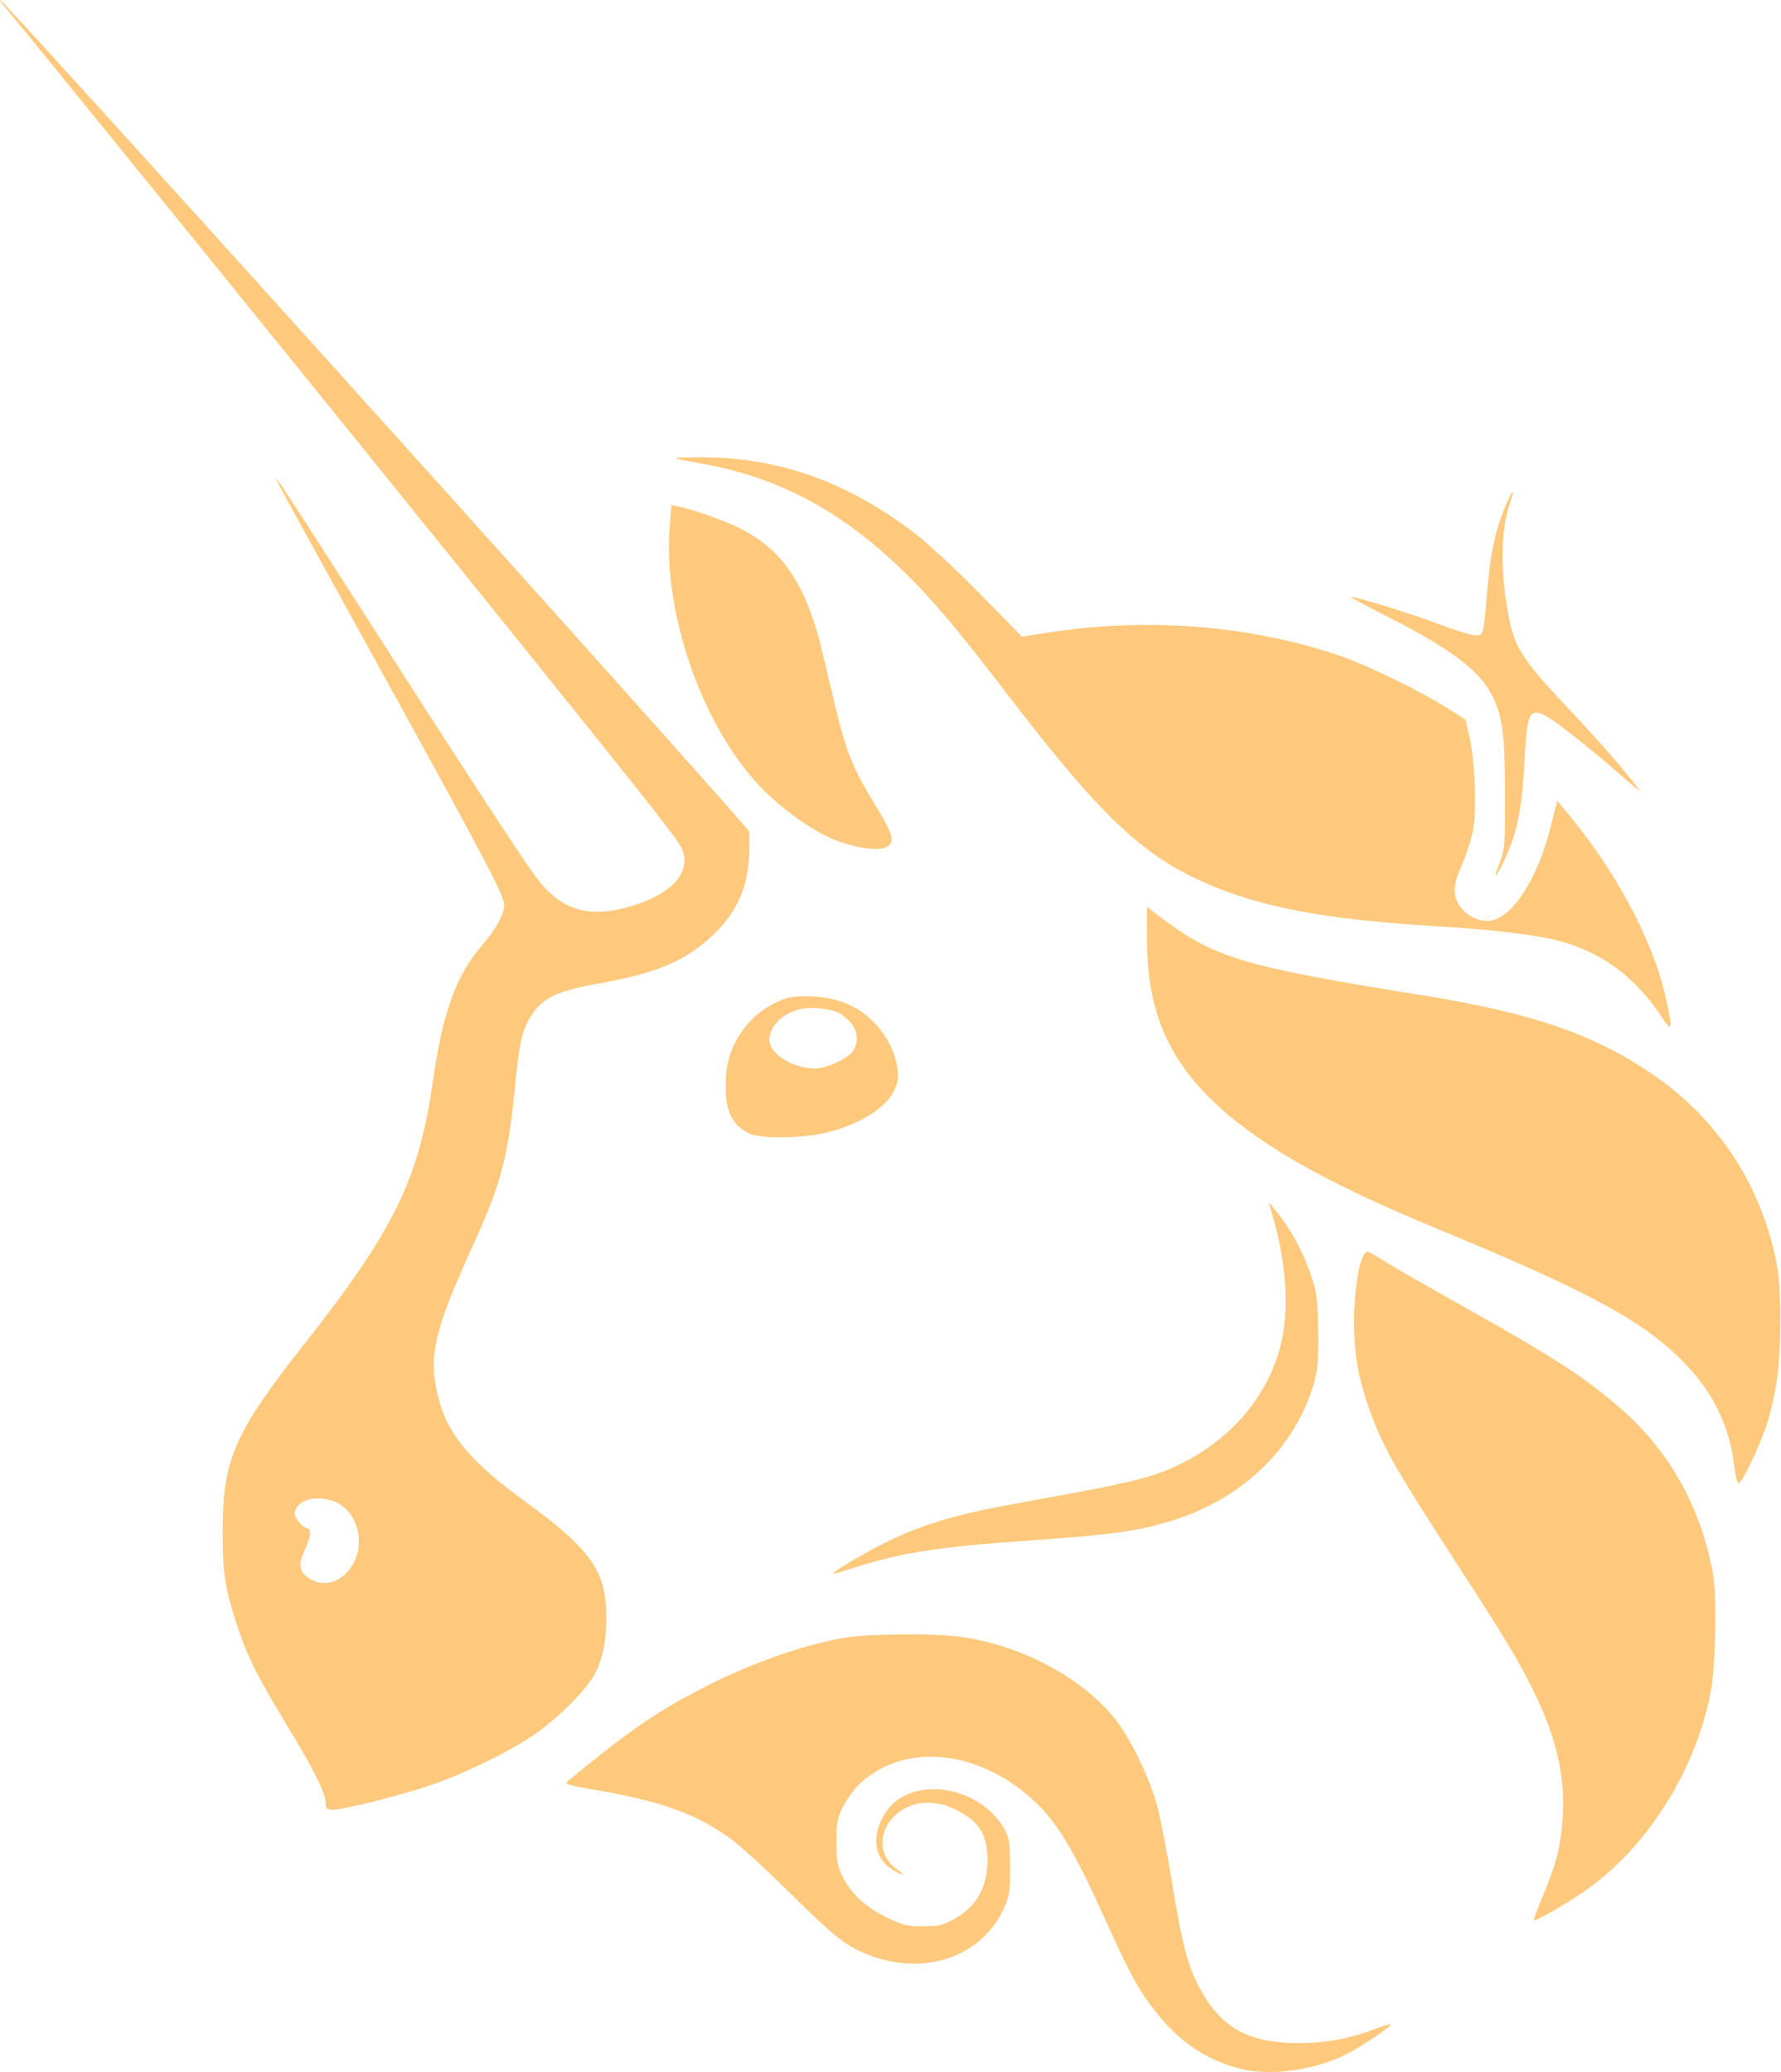
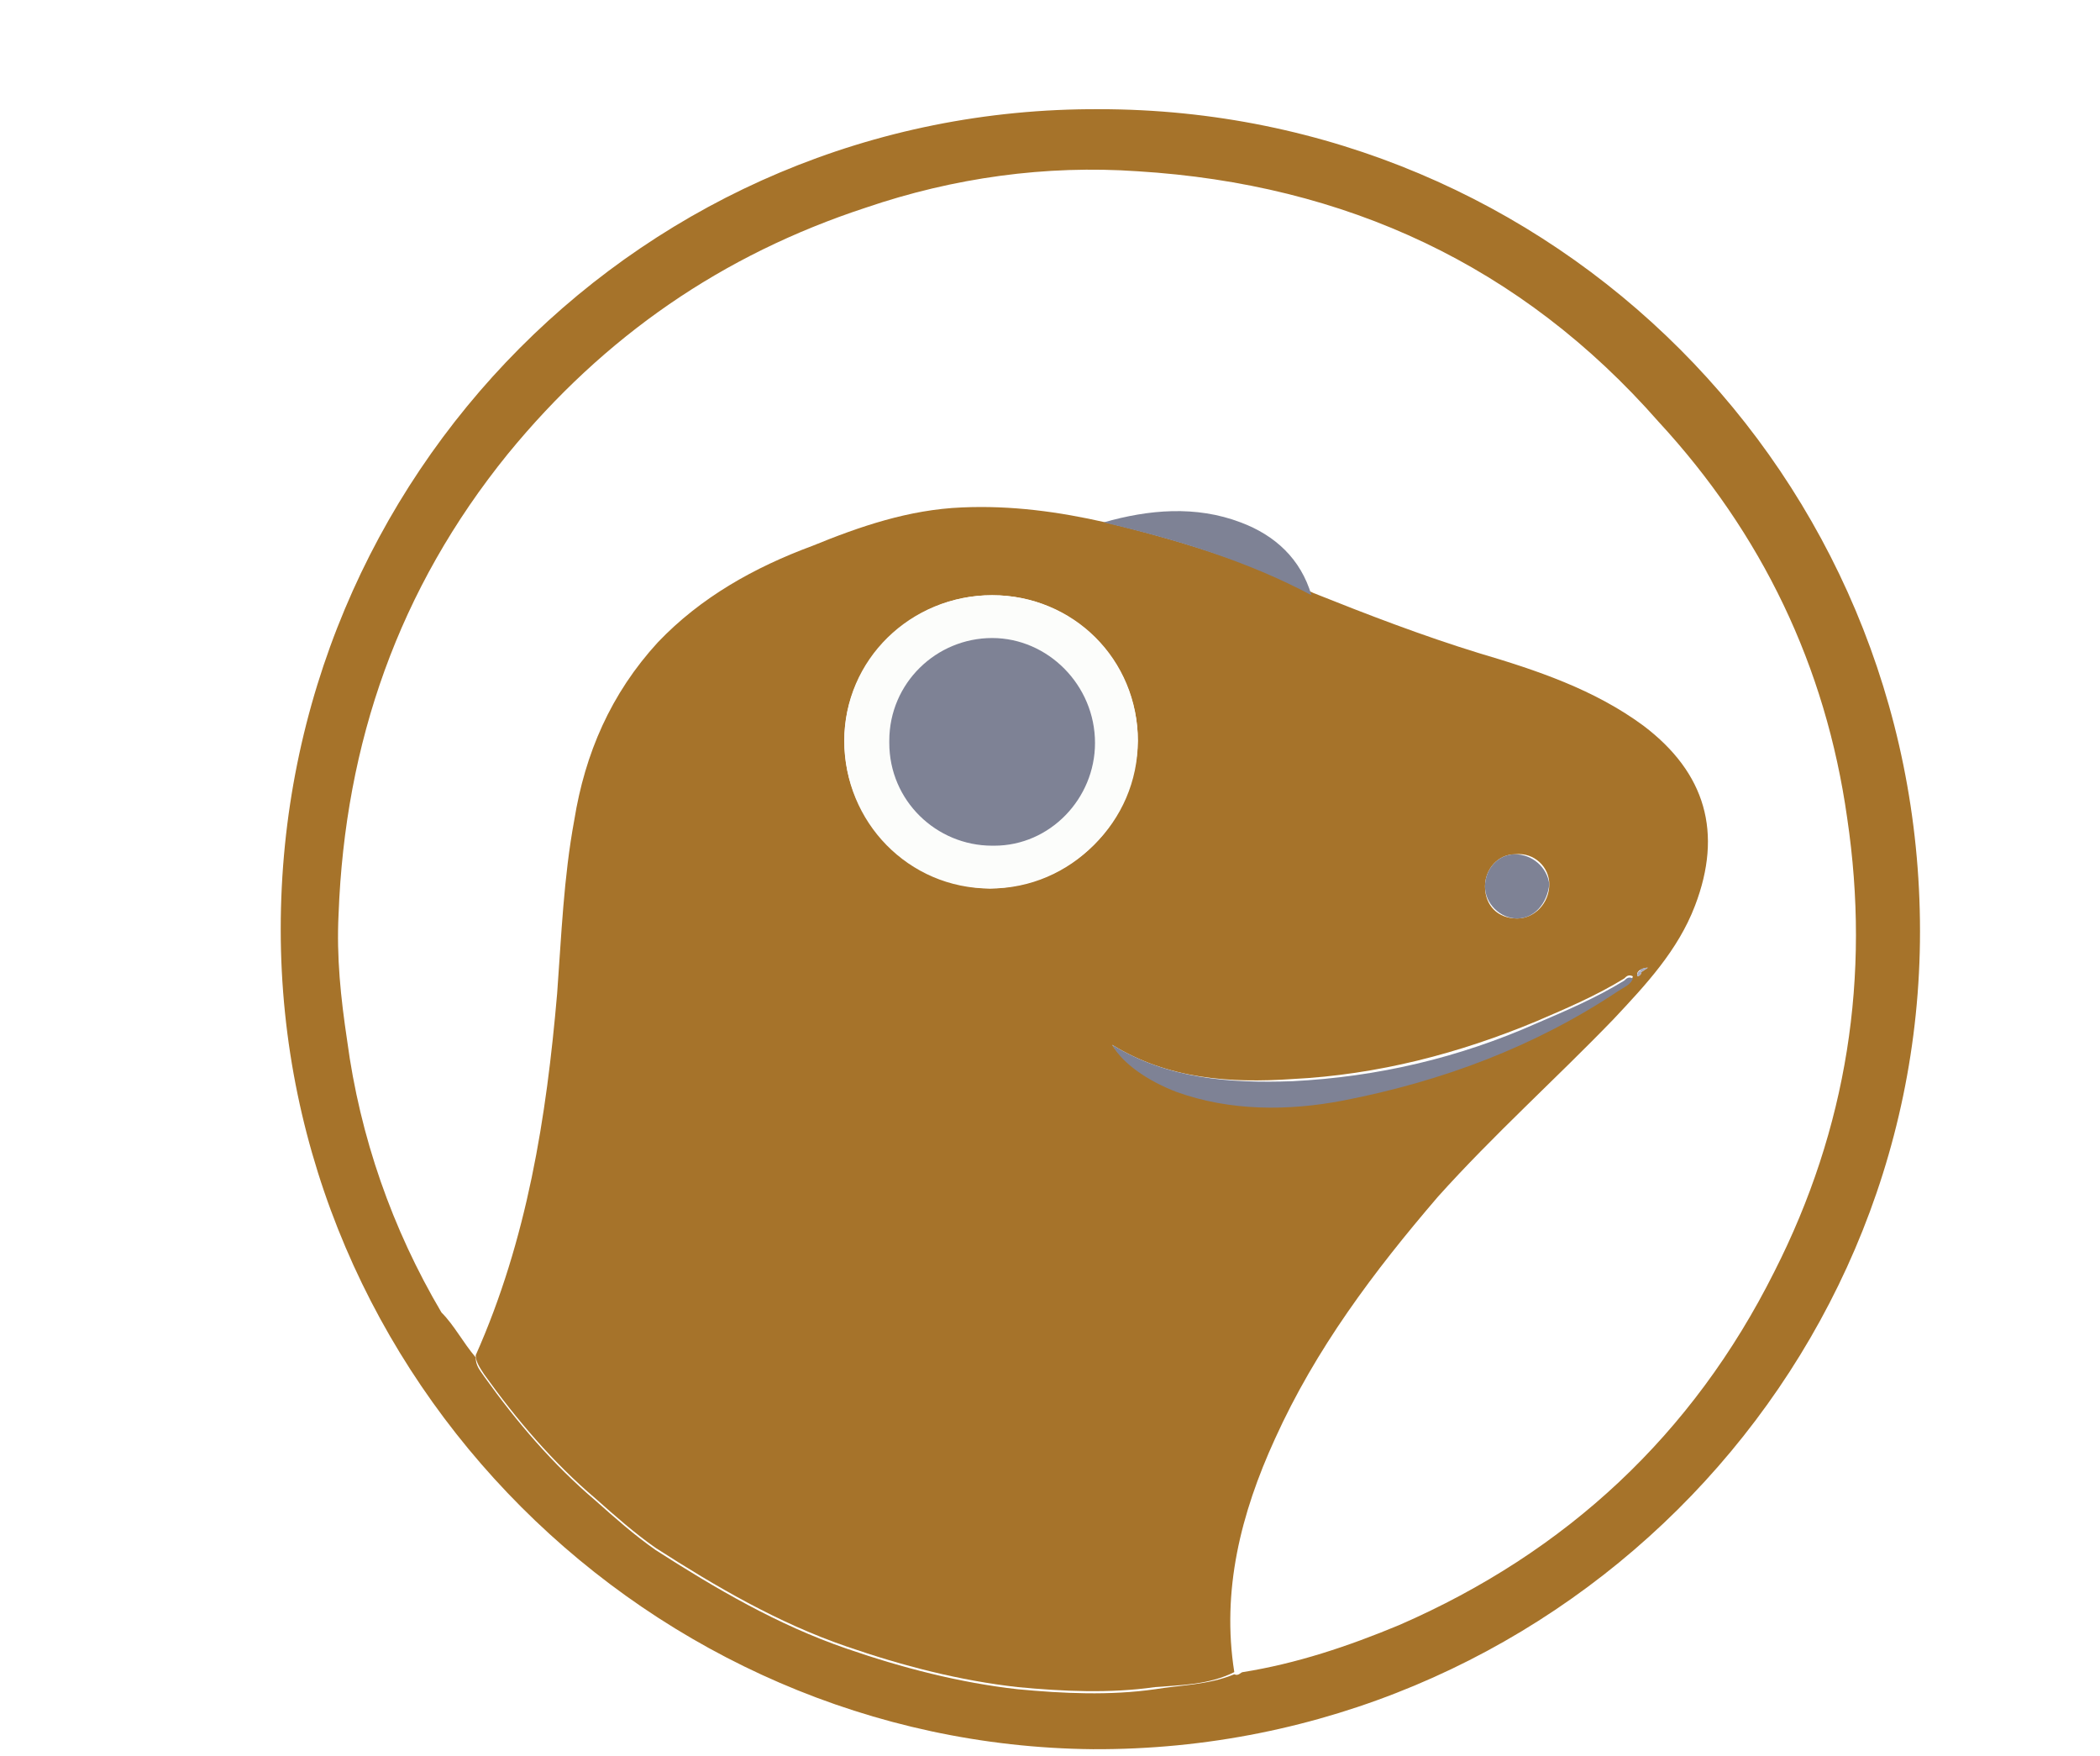
- <svg xmlns="http://www.w3.org/2000/svg" width="116" height="135" viewBox="0 0 116 135" fill="none">
-   <path fill-rule="evenodd" clip-rule="evenodd" d="M0.236 0.353C0.926 1.124 22.927 28.273 33.179 41.003C42.569 52.663 44.2 54.737 44.447 55.334C45.078 56.861 43.714 58.32 40.924 59.102C38.257 59.849 36.469 59.253 34.886 57.092C33.804 55.615 30.025 49.82 23.862 40.189C20.926 35.602 18.394 31.686 18.235 31.487L17.946 31.125L18.135 31.517C18.239 31.732 20.641 36.107 23.472 41.238C31.703 56.155 32.859 58.343 32.852 58.992C32.847 59.582 32.31 60.545 31.385 61.622C29.698 63.588 28.858 65.925 28.203 70.481C27.288 76.838 25.669 80.152 19.889 87.493C15.23 93.411 14.515 95.047 14.51 99.802C14.507 102.538 14.668 103.555 15.498 106.061C16.117 107.928 16.819 109.324 18.657 112.338C20.389 115.178 21.224 116.849 21.224 117.477C21.224 117.859 21.282 117.912 21.703 117.912C22.418 117.912 26.341 116.919 28.203 116.266C30.369 115.508 33.075 114.187 34.689 113.101C36.263 112.042 38.103 110.225 38.736 109.104C39.312 108.085 39.582 106.533 39.493 104.757C39.365 102.227 38.25 100.759 34.252 97.854C30.729 95.295 29.241 93.553 28.616 91.257C27.855 88.456 28.207 86.861 30.888 80.984C32.633 77.157 33.11 75.355 33.54 70.947C33.819 68.089 33.998 67.232 34.497 66.37C35.263 65.045 36.182 64.583 39.067 64.071C42.745 63.418 44.634 62.623 46.385 60.995C48.082 59.416 48.824 57.654 48.827 55.193L48.828 54.174L47.8 52.998C40.49 44.643 0.237 0 0.013 0C-0.037 0 0.063 0.159 0.236 0.353ZM44.023 29.856C44.023 29.891 44.529 30.003 45.147 30.103C50.518 30.979 54.667 33.133 58.891 37.24C60.721 39.02 62.381 40.985 65.576 45.158C71.698 53.153 74.402 55.728 78.593 57.554C82.265 59.155 86.45 59.925 93.887 60.368C97.104 60.559 99.935 60.895 101.398 61.258C104.27 61.971 106.506 63.592 108.241 66.217C108.962 67.309 109.008 67.139 108.553 65.059C107.726 61.281 105.207 56.594 101.912 52.705L101.465 52.178L101.036 53.881C100.197 57.209 98.613 59.707 97.168 59.981C96.507 60.106 95.609 59.714 95.172 59.109C94.632 58.361 94.652 57.702 95.255 56.349C95.558 55.67 95.889 54.624 95.992 54.025C96.227 52.654 96.102 49.561 95.75 48.02L95.491 46.883L94.223 46.087C92.535 45.025 89.25 43.416 87.55 42.817C81.704 40.756 74.865 40.188 68.296 41.215L66.59 41.481L63.875 38.714C62.383 37.192 60.501 35.438 59.695 34.816C55.273 31.407 50.78 29.796 45.69 29.793C44.773 29.792 44.023 29.82 44.023 29.856ZM98.031 33.115C97.411 34.638 97.106 36.085 96.911 38.433C96.663 41.401 96.665 41.395 96.139 41.395C95.893 41.395 94.843 41.074 93.805 40.681C92.025 40.008 88.411 38.886 88.023 38.886C87.925 38.886 88.998 39.469 90.406 40.182C94.491 42.249 96.397 43.681 97.212 45.296C97.898 46.656 98.055 47.827 98.065 51.665C98.074 55.037 98.052 55.33 97.728 56.173C97.239 57.443 97.452 57.295 98.066 55.938C98.922 54.047 99.166 52.757 99.371 49.034C99.546 45.848 99.722 45.776 102.355 47.808C103.242 48.493 104.666 49.672 105.519 50.43C106.372 51.187 106.968 51.669 106.843 51.501C106.012 50.383 104.184 48.273 102.584 46.582C99.119 42.923 98.681 42.248 98.254 39.905C97.742 37.1 97.794 34.465 98.394 32.744C98.777 31.646 98.525 31.904 98.031 33.115ZM43.631 34.417C43.226 39.884 45.648 46.975 49.295 50.999C50.496 52.323 52.388 53.771 53.843 54.479C55.167 55.122 56.904 55.477 57.596 55.246C58.374 54.985 58.286 54.504 57.111 52.585C55.483 49.927 55.101 48.953 54.245 45.266C53.82 43.439 53.378 41.626 53.262 41.238C52.183 37.618 50.775 35.717 48.218 34.425C47.221 33.922 45.196 33.202 44.232 33.008L43.743 32.91L43.631 34.417ZM74.734 61.175C74.739 65.584 75.942 68.653 78.781 71.495C81.686 74.402 86.132 76.961 93.732 80.098C103.879 84.286 107.365 86.212 110.035 89.107C111.739 90.953 112.73 93.101 113.001 95.534C113.066 96.119 113.189 96.613 113.274 96.632C113.485 96.679 114.639 94.282 115.133 92.774C115.353 92.1 115.638 90.865 115.764 90.03C116.084 87.931 116.077 83.842 115.752 82.237C114.714 77.105 111.873 72.83 107.564 69.916C103.767 67.348 99.734 65.976 92.646 64.84C80.895 62.957 79.079 62.408 75.469 59.646L74.732 59.083L74.734 61.175ZM50.411 65.395C48.668 66.275 47.434 68.12 47.313 70.026C47.177 72.172 47.547 73.162 48.733 73.819C49.487 74.236 52.547 74.177 54.176 73.715C56.502 73.055 58.081 71.907 58.431 70.622C58.712 69.596 58.191 68.032 57.181 66.87C56.032 65.546 54.535 64.915 52.55 64.915C51.535 64.915 51.224 64.984 50.411 65.395ZM54.812 66.083C55.808 66.743 56.106 67.711 55.557 68.503C55.216 68.995 53.856 69.615 53.114 69.617C51.813 69.62 50.373 68.816 50.162 67.969C49.934 67.05 50.957 65.956 52.259 65.727C53.083 65.581 54.314 65.753 54.812 66.083ZM82.888 79.105C83.823 82.197 84.027 85.417 83.434 87.697C82.618 90.834 80.433 93.521 77.373 95.147C75.326 96.234 74.201 96.522 66.822 97.846C62.141 98.686 60.001 99.325 57.361 100.673C55.928 101.405 54.072 102.534 54.29 102.542C54.35 102.544 54.943 102.372 55.608 102.16C58.805 101.14 61.142 100.78 67.365 100.349C72.349 100.003 73.945 99.786 76.087 99.162C80.78 97.796 84.288 94.504 85.574 90.26C85.84 89.382 85.899 88.778 85.897 86.967C85.896 85.615 85.815 84.444 85.688 83.966C85.203 82.135 84.245 80.221 83.177 78.948L82.651 78.321L82.888 79.105ZM88.883 81.731C88.537 82.166 88.226 84.228 88.226 86.081C88.226 88.213 88.473 89.667 89.183 91.701C90.057 94.205 90.774 95.478 94.896 101.841C98.204 106.947 98.894 108.091 99.945 110.229C101.401 113.188 101.986 115.71 101.827 118.35C101.716 120.213 101.411 121.436 100.549 123.479C100.185 124.341 99.911 125.072 99.941 125.102C100.063 125.231 102.601 123.731 103.798 122.823C107.533 119.989 110.442 115.278 111.428 110.464C111.795 108.671 111.889 103.985 111.589 102.389C110.799 98.18 108.775 94.562 105.699 91.862C103.32 89.775 101.293 88.453 95.441 85.178C93.221 83.935 90.907 82.607 90.299 82.227C89.054 81.449 89.096 81.464 88.883 81.731ZM21.999 97.927C23.278 98.575 23.791 100.498 23.041 101.836C22.355 103.061 21.184 103.482 20.181 102.864C19.477 102.43 19.406 101.953 19.89 100.919C20.25 100.148 20.296 99.567 19.995 99.567C19.767 99.567 19.207 98.916 19.207 98.65C19.207 97.702 20.762 97.299 21.999 97.927ZM54.957 106.716C52.102 107.228 48.601 108.492 45.468 110.145C42.565 111.676 40.818 112.893 37.016 116.033C36.752 116.251 36.906 116.301 38.858 116.635C43.204 117.376 45.597 118.266 47.823 119.969C48.42 120.426 50.095 121.972 51.545 123.404C54.288 126.114 55.053 126.729 56.353 127.274C60.056 128.827 63.908 127.59 65.402 124.369C65.773 123.567 65.814 123.3 65.814 121.676C65.814 120.123 65.767 119.784 65.476 119.235C64.335 117.079 61.337 115.977 59.141 116.905C58.324 117.25 57.735 117.853 57.365 118.722C56.808 120.031 57.109 121.176 58.184 121.839C58.874 122.265 59.073 122.224 58.433 121.788C57.187 120.939 57.189 119.242 58.438 118.18C59.696 117.11 61.554 117.23 63.218 118.489C63.999 119.08 64.341 119.905 64.341 121.204C64.341 122.982 63.63 124.225 62.142 125.05C61.438 125.44 61.144 125.508 60.153 125.51C59.132 125.512 58.843 125.442 57.795 124.938C56.416 124.275 55.429 123.357 54.879 122.224C54.561 121.569 54.498 121.208 54.496 120.029C54.495 118.804 54.551 118.501 54.923 117.733C55.159 117.247 55.657 116.564 56.031 116.216C58.768 113.665 63.211 113.915 66.785 116.82C68.645 118.332 69.775 120.104 71.939 124.903C73.638 128.672 74.184 129.668 75.366 131.153C76.879 133.055 78.618 134.22 80.781 134.781C82.747 135.291 85.729 134.883 87.77 133.825C88.781 133.301 90.756 131.962 90.597 131.909C90.51 131.88 90.067 132.004 89.613 132.184C88.067 132.801 86.375 133.12 84.659 133.119C81.296 133.117 79.501 132.098 78.094 129.391C77.362 127.982 77.024 126.66 76.362 122.616C76.059 120.762 75.637 118.575 75.424 117.756C74.929 115.845 73.585 113.099 72.528 111.836C70.284 109.154 66.351 107.123 62.444 106.628C60.654 106.401 56.441 106.451 54.957 106.716Z" fill="#FDA525" fill-opacity="0.6" />
+ <svg xmlns="http://www.w3.org/2000/svg" width="134" height="112" viewBox="0 0 134 112" fill="none">
+   <path fill-rule="evenodd" clip-rule="evenodd" d="M70.145 6.966C99.133 6.966 122.515 30.322 122.515 59.415C122.515 88.098 98.859 111.727 69.735 111.59C41.568 111.317 17.913 88.098 17.913 59.278C17.913 30.322 41.157 6.829 70.145 6.966ZM30.355 86.595C30.355 87.141 30.629 87.415 30.902 87.825C32.953 90.693 35.278 93.424 38.013 95.746C39.243 96.839 40.474 97.932 41.841 98.888C45.67 101.346 49.635 103.668 54.011 105.171C57.566 106.4 61.258 107.356 64.949 107.766C67.821 108.039 70.829 108.176 73.7 107.766C75.341 107.493 77.119 107.493 78.76 106.81C79.033 106.946 79.17 106.673 79.306 106.673C82.725 106.127 86.007 105.034 89.288 103.668C99.953 99.025 108.021 91.512 113.217 81.132C117.866 71.981 119.37 62.283 117.866 52.176C116.498 42.478 112.396 34.01 105.833 26.907C97.082 16.937 85.87 11.746 72.606 10.927C66.727 10.517 60.847 11.337 55.241 13.249C46.08 16.254 38.559 21.444 32.407 28.956C25.433 37.561 22.015 47.395 21.604 58.322C21.468 61.054 21.741 63.649 22.151 66.381C22.972 72.527 25.023 78.4 28.168 83.727C28.988 84.546 29.535 85.639 30.355 86.595Z" fill="#A6732A" />
+   <path fill-rule="evenodd" clip-rule="evenodd" d="M78.76 106.673C77.119 107.493 75.341 107.493 73.7 107.629C70.829 108.039 67.821 107.903 64.949 107.629C61.258 107.22 57.566 106.264 54.011 105.034C49.635 103.532 45.67 101.21 41.841 98.751C40.474 97.795 39.243 96.703 38.013 95.61C35.278 93.288 32.953 90.556 30.902 87.688C30.629 87.278 30.355 86.868 30.355 86.459C33.637 79.083 34.868 71.298 35.551 63.376C35.825 59.688 35.962 56 36.645 52.312C37.329 48.078 38.97 44.254 41.978 40.976C44.713 38.108 48.131 36.195 51.823 34.829C54.831 33.6 57.976 32.508 61.394 32.371C64.539 32.234 67.547 32.644 70.555 33.327C75.068 34.42 79.58 35.785 83.819 37.834C87.237 39.2 90.792 40.566 94.347 41.659C98.039 42.751 101.731 43.981 104.876 46.303C108.841 49.307 109.935 53.132 108.158 57.776C107.064 60.644 105.013 62.829 102.962 65.015C99.27 68.839 95.305 72.39 91.749 76.351C87.647 81.132 83.956 86.049 81.358 91.785C79.17 96.566 77.939 101.483 78.76 106.673ZM105.149 61.737C105.013 61.737 104.876 61.737 104.739 61.873C104.602 61.873 104.466 62.01 104.466 62.147C104.466 62.147 104.466 62.147 104.466 62.283C104.602 62.283 104.739 62.147 104.739 62.01L105.149 61.737C105.286 61.737 105.423 61.737 105.149 61.737C105.286 61.6 105.149 61.737 105.149 61.737ZM63.309 37.971C58.113 37.971 53.874 42.205 53.874 47.259C53.874 52.449 58.113 56.547 63.172 56.683C68.368 56.683 72.47 52.449 72.606 47.259C72.606 42.069 68.504 37.971 63.309 37.971ZM70.966 66.654C71.786 67.883 73.29 68.976 75.068 69.522C78.623 70.751 82.178 70.751 85.733 70.069C92.023 68.839 97.902 66.654 103.235 63.103C103.509 62.829 104.055 62.829 104.192 62.283C103.919 62.147 103.782 62.283 103.645 62.42C101.868 63.512 99.953 64.332 98.039 65.151C93.117 67.2 87.921 68.566 82.451 68.839C78.486 69.112 74.521 68.839 70.966 66.654ZM96.808 58.595C97.902 58.595 98.86 57.639 98.86 56.41C98.86 55.317 97.902 54.361 96.672 54.498C95.578 54.498 94.757 55.454 94.757 56.547C94.757 57.776 95.578 58.595 96.808 58.595Z" fill="#A6732A" />
+   <path fill-rule="evenodd" clip-rule="evenodd" d="M63.308 37.971C68.504 37.971 72.606 42.205 72.606 47.258C72.606 52.449 68.367 56.546 63.172 56.683C57.976 56.683 53.873 52.449 53.873 47.258C53.873 42.068 58.112 37.971 63.308 37.971ZM69.871 47.395C69.871 43.707 67 40.839 63.308 40.839C59.616 40.839 56.745 43.707 56.745 47.395C56.745 50.946 59.616 53.951 63.172 53.951H63.308C66.863 53.951 69.735 51.083 69.871 47.395Z" fill="#FCFDFB" />
+   <path fill-rule="evenodd" clip-rule="evenodd" d="M70.966 66.654C74.521 68.839 78.486 69.112 82.452 68.976C87.921 68.703 93.117 67.473 98.039 65.288C99.954 64.468 101.868 63.649 103.645 62.556C103.782 62.42 103.919 62.283 104.192 62.42C104.056 62.829 103.645 62.966 103.235 63.239C97.903 66.79 92.023 68.976 85.733 70.205C82.178 70.888 78.486 70.888 75.068 69.659C73.29 68.976 71.65 67.883 70.966 66.654ZM70.419 33.327C73.29 32.507 76.299 32.234 79.17 33.327C81.358 34.146 82.999 35.649 83.682 37.971C79.58 35.785 75.068 34.42 70.419 33.327Z" fill="#7E8295" />
+   <path fill-rule="evenodd" clip-rule="evenodd" d="M96.809 58.595C95.715 58.595 94.758 57.639 94.758 56.546C94.758 55.454 95.578 54.498 96.672 54.498C97.766 54.498 98.723 55.317 98.86 56.41C98.723 57.639 97.903 58.595 96.809 58.595Z" fill="#7E8295" />
+   <path fill-rule="evenodd" clip-rule="evenodd" d="M104.739 62.01C104.739 62.146 104.603 62.283 104.466 62.283C104.466 62.01 104.603 61.873 104.739 62.01ZM105.15 61.737L104.739 62.01L104.603 61.873C104.876 61.737 105.013 61.737 105.15 61.737Z" fill="#A9ACBF" />
+   <path fill-rule="evenodd" clip-rule="evenodd" d="M69.872 47.395C69.872 50.947 67 53.951 63.445 53.951H63.308C59.753 53.951 56.745 51.083 56.745 47.395V47.259C56.745 43.571 59.753 40.703 63.308 40.703C66.864 40.703 69.872 43.708 69.872 47.395Z" fill="#7E8295" />
</svg>
